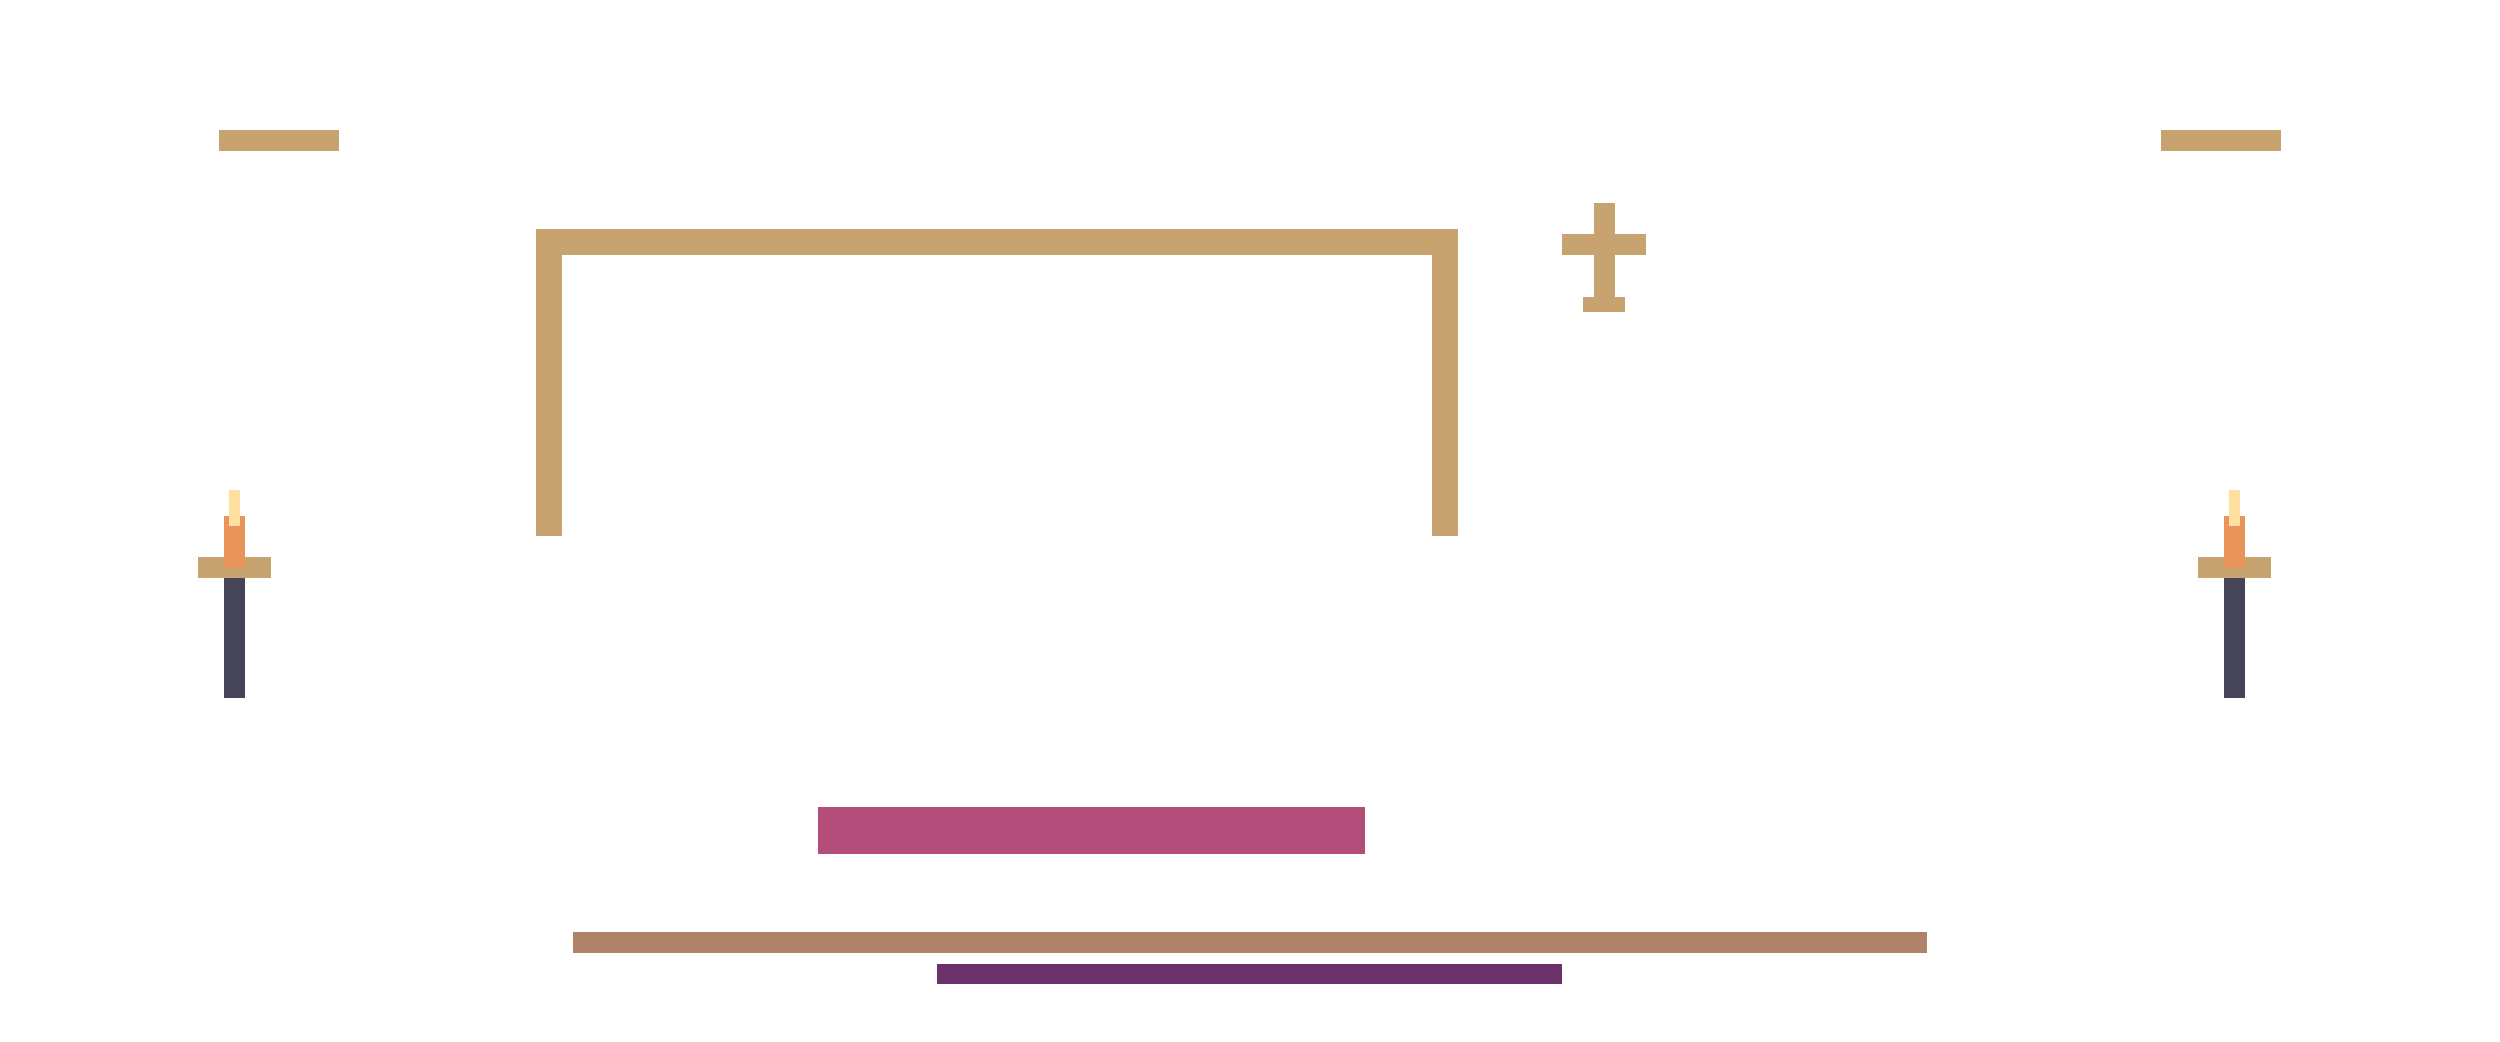
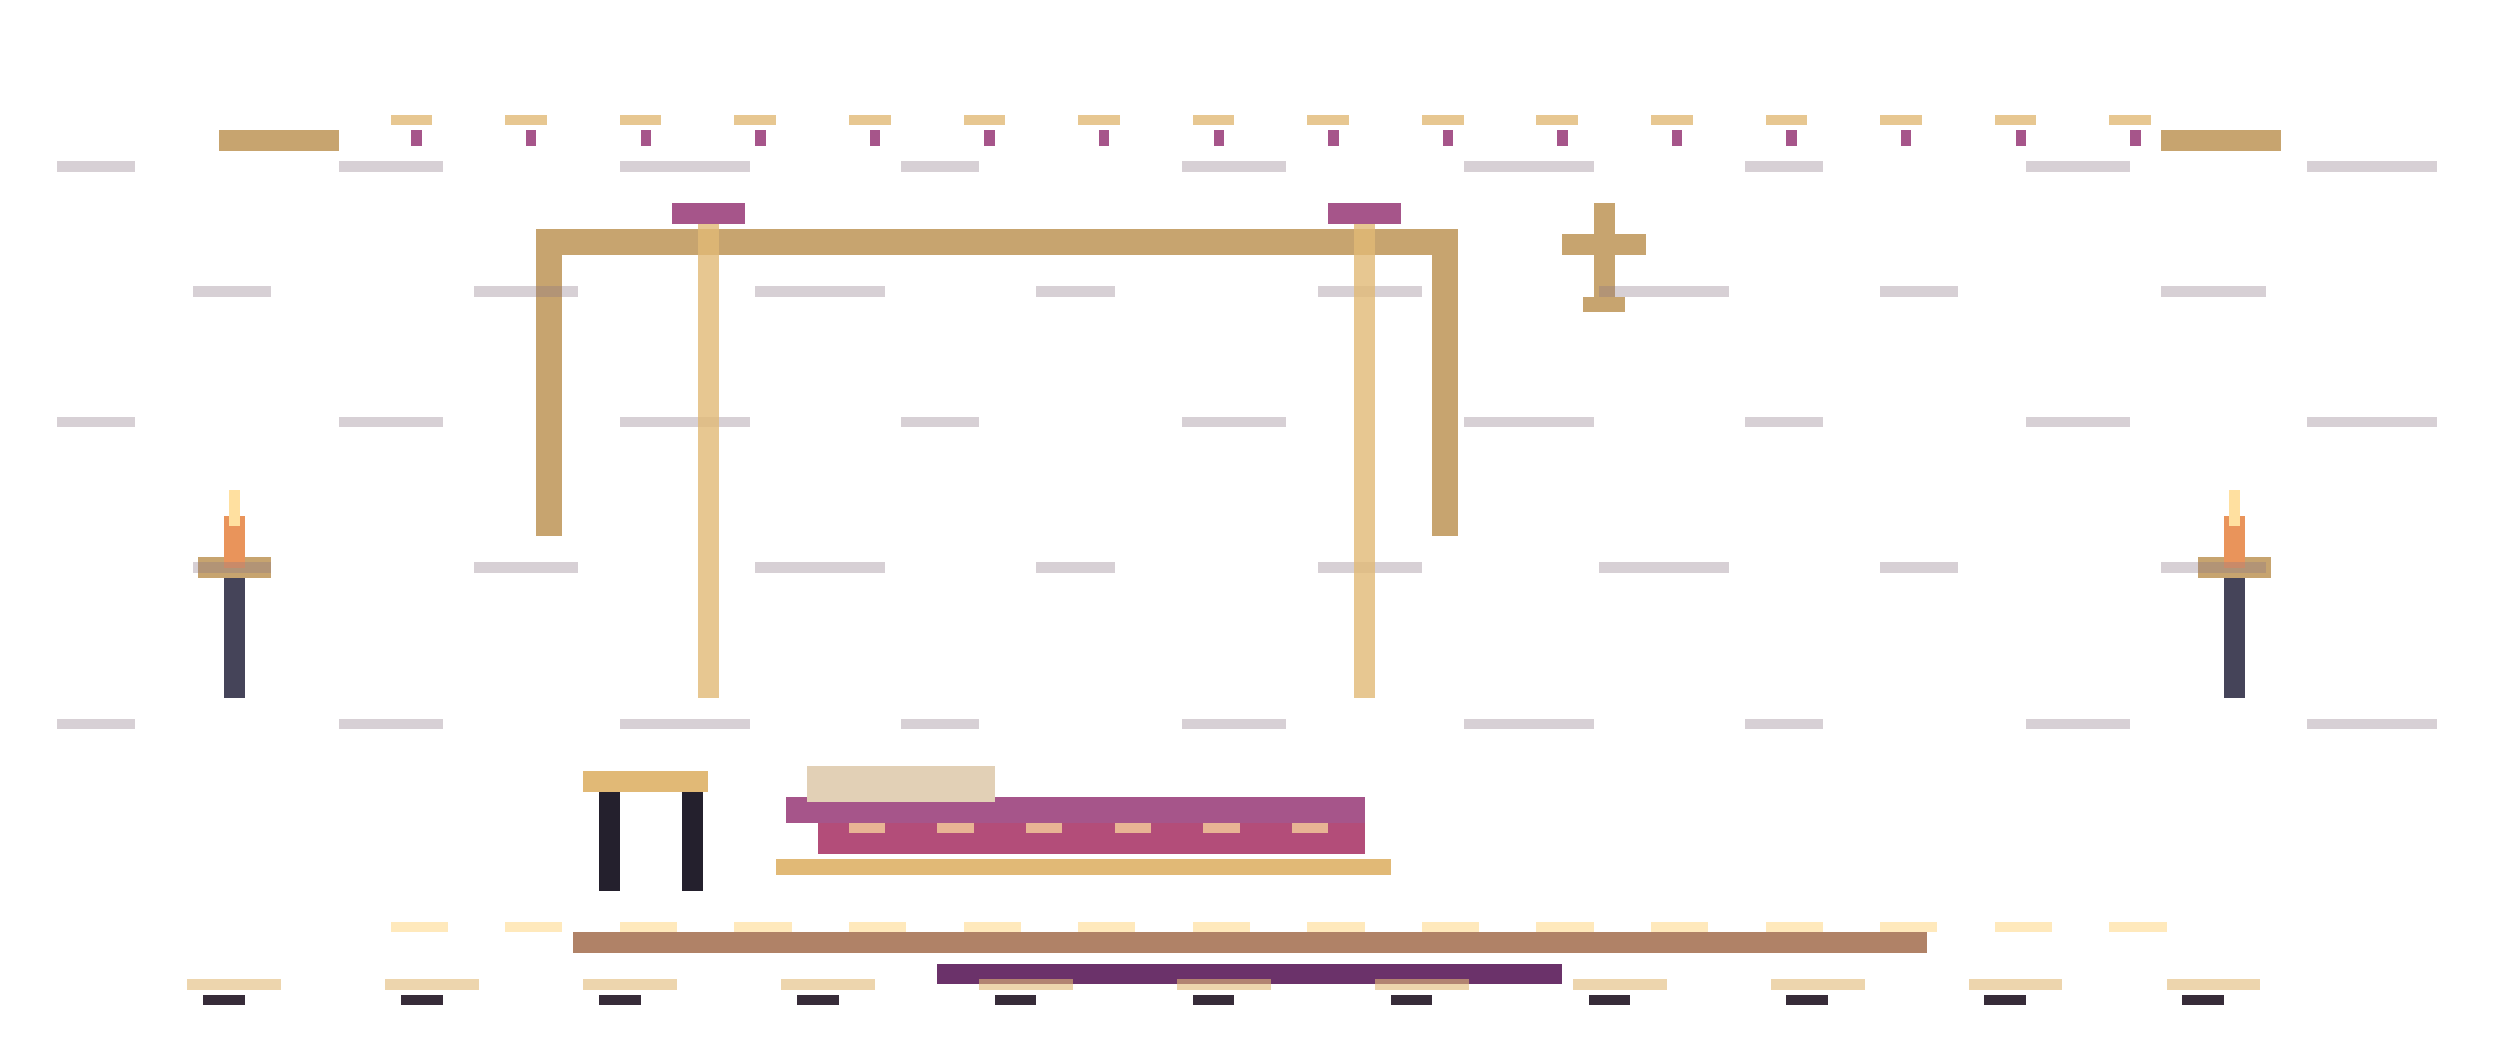
<svg xmlns="http://www.w3.org/2000/svg" viewBox="0 0 480 200" shape-rendering="crispEdges">
  <path d="M42 25h23v4H42zM415 25h23v4h-23z" fill="#c7a46f" />
  <rect x="110" y="179" width="260" height="4" fill="#b08267" />
  <rect x="180" y="185" width="120" height="4" fill="#6b326a" />
  <path d="M103 44h177v5H103zM103 49h5v54h-5zM275 49h5v54h-5z" fill="#c7a46f" />
  <rect x="157" y="155" width="105" height="9" fill="#b34d79" />
  <rect x="306" y="39" width="4" height="18" fill="#c7a46f" />
  <rect x="300" y="45" width="16" height="4" fill="#c7a46f" />
  <rect x="304" y="57" width="8" height="3" fill="#c7a46f" />
  <rect x="43" y="107" width="4" height="27" fill="#454459" />
  <rect x="38" y="107" width="14" height="4" fill="#c7a46f" />
  <rect x="43" y="99" width="4" height="10" fill="#e9945b" />
  <rect x="44" y="94" width="2" height="7" fill="#ffe0a0" />
  <rect x="427" y="107" width="4" height="27" fill="#454459" />
  <rect x="422" y="107" width="14" height="4" fill="#c7a46f" />
  <rect x="427" y="99" width="4" height="10" fill="#e9945b" />
  <rect x="428" y="94" width="2" height="7" fill="#ffe0a0" />
+   <rect x="11" y="31" width="15" height="2" fill="#8b7583" opacity=".34" />
+   <rect x="65" y="31" width="20" height="2" fill="#8b7583" opacity=".34" />
+   <rect x="119" y="31" width="25" height="2" fill="#8b7583" opacity=".34" />
+   <rect x="173" y="31" width="15" height="2" fill="#8b7583" opacity=".34" />
+   <rect x="227" y="31" width="20" height="2" fill="#8b7583" opacity=".34" />
+   <rect x="281" y="31" width="25" height="2" fill="#8b7583" opacity=".34" />
+   <rect x="335" y="31" width="15" height="2" fill="#8b7583" opacity=".34" />
+   <rect x="389" y="31" width="20" height="2" fill="#8b7583" opacity=".34" />
+   <rect x="443" y="31" width="25" height="2" fill="#8b7583" opacity=".34" />
+   <rect x="37" y="55" width="15" height="2" fill="#8b7583" opacity=".34" />
+   <rect x="91" y="55" width="20" height="2" fill="#8b7583" opacity=".34" />
+   <rect x="145" y="55" width="25" height="2" fill="#8b7583" opacity=".34" />
+   <rect x="199" y="55" width="15" height="2" fill="#8b7583" opacity=".34" />
+   <rect x="253" y="55" width="20" height="2" fill="#8b7583" opacity=".34" />
+   <rect x="307" y="55" width="25" height="2" fill="#8b7583" opacity=".34" />
+   <rect x="361" y="55" width="15" height="2" fill="#8b7583" opacity=".34" />
+   <rect x="415" y="55" width="20" height="2" fill="#8b7583" opacity=".34" />
+   <rect x="11" y="80" width="15" height="2" fill="#8b7583" opacity=".34" />
+   <rect x="65" y="80" width="20" height="2" fill="#8b7583" opacity=".34" />
+   <rect x="119" y="80" width="25" height="2" fill="#8b7583" opacity=".34" />
+   <rect x="173" y="80" width="15" height="2" fill="#8b7583" opacity=".34" />
+   <rect x="227" y="80" width="20" height="2" fill="#8b7583" opacity=".34" />
+   <rect x="281" y="80" width="25" height="2" fill="#8b7583" opacity=".34" />
+   <rect x="335" y="80" width="15" height="2" fill="#8b7583" opacity=".34" />
+   <rect x="389" y="80" width="20" height="2" fill="#8b7583" opacity=".34" />
+   <rect x="443" y="80" width="25" height="2" fill="#8b7583" opacity=".34" />
+   <rect x="37" y="108" width="15" height="2" fill="#8b7583" opacity=".34" />
+   <rect x="91" y="108" width="20" height="2" fill="#8b7583" opacity=".34" />
+   <rect x="145" y="108" width="25" height="2" fill="#8b7583" opacity=".34" />
+   <rect x="199" y="108" width="15" height="2" fill="#8b7583" opacity=".34" />
+   <rect x="253" y="108" width="20" height="2" fill="#8b7583" opacity=".34" />
+   <rect x="307" y="108" width="25" height="2" fill="#8b7583" opacity=".34" />
+   <rect x="361" y="108" width="15" height="2" fill="#8b7583" opacity=".34" />
+   <rect x="415" y="108" width="20" height="2" fill="#8b7583" opacity=".34" />
+   <rect x="11" y="138" width="15" height="2" fill="#8b7583" opacity=".34" />
+   <rect x="65" y="138" width="20" height="2" fill="#8b7583" opacity=".34" />
+   <rect x="119" y="138" width="25" height="2" fill="#8b7583" opacity=".34" />
+   <rect x="173" y="138" width="15" height="2" fill="#8b7583" opacity=".34" />
+   <rect x="227" y="138" width="20" height="2" fill="#8b7583" opacity=".34" />
+   <rect x="281" y="138" width="25" height="2" fill="#8b7583" opacity=".34" />
+   <rect x="335" y="138" width="15" height="2" fill="#8b7583" opacity=".34" />
+   <rect x="389" y="138" width="20" height="2" fill="#8b7583" opacity=".34" />
+   <rect x="443" y="138" width="25" height="2" fill="#8b7583" opacity=".34" />
+   <rect x="36" y="188" width="18" height="2" fill="#e1b976" opacity=".6" />
+   <rect x="39" y="191" width="8" height="2" fill="#372c39" />
+   <rect x="74" y="188" width="18" height="2" fill="#e1b976" opacity=".6" />
+   <rect x="77" y="191" width="8" height="2" fill="#372c39" />
+   <rect x="112" y="188" width="18" height="2" fill="#e1b976" opacity=".6" />
+   <rect x="115" y="191" width="8" height="2" fill="#372c39" />
+   <rect x="150" y="188" width="18" height="2" fill="#e1b976" opacity=".6" />
+   <rect x="153" y="191" width="8" height="2" fill="#372c39" />
+   <rect x="188" y="188" width="18" height="2" fill="#e1b976" opacity=".6" />
+   <rect x="191" y="191" width="8" height="2" fill="#372c39" />
+   <rect x="226" y="188" width="18" height="2" fill="#e1b976" opacity=".6" />
+   <rect x="229" y="191" width="8" height="2" fill="#372c39" />
+   <rect x="264" y="188" width="18" height="2" fill="#e1b976" opacity=".6" />
+   <rect x="267" y="191" width="8" height="2" fill="#372c39" />
+   <rect x="302" y="188" width="18" height="2" fill="#e1b976" opacity=".6" />
+   <rect x="305" y="191" width="8" height="2" fill="#372c39" />
+   <rect x="340" y="188" width="18" height="2" fill="#e1b976" opacity=".6" />
+   <rect x="343" y="191" width="8" height="2" fill="#372c39" />
+   <rect x="378" y="188" width="18" height="2" fill="#e1b976" opacity=".6" />
+   <rect x="381" y="191" width="8" height="2" fill="#372c39" />
+   <rect x="416" y="188" width="18" height="2" fill="#e1b976" opacity=".6" />
+   <rect x="419" y="191" width="8" height="2" fill="#372c39" />
+   <rect x="151" y="153" width="111" height="5" fill="#a6558a" />
+   <rect x="155" y="147" width="36" height="7" fill="#e2d0b6" />
+   <rect x="149" y="165" width="118" height="3" fill="#e1b976" />
+   <rect x="112" y="148" width="24" height="4" fill="#e1b976" />
+   <rect x="115" y="152" width="4" height="19" fill="#24202d" />
+   <rect x="131" y="152" width="4" height="19" fill="#24202d" />
+   <rect x="134" y="43" width="4" height="91" fill="#e1b976" opacity=".8" />
+   <rect x="129" y="39" width="14" height="4" fill="#a6558a" />
+   <rect x="260" y="43" width="4" height="91" fill="#e1b976" opacity=".8" />
+   <rect x="255" y="39" width="14" height="4" fill="#a6558a" />
+   <rect x="163" y="158" width="7" height="2" fill="#ffe0a0" opacity=".7" />
+   <rect x="180" y="158" width="7" height="2" fill="#ffe0a0" opacity=".7" />
+   <rect x="197" y="158" width="7" height="2" fill="#ffe0a0" opacity=".7" />
+   <rect x="214" y="158" width="7" height="2" fill="#ffe0a0" opacity=".7" />
+   <rect x="231" y="158" width="7" height="2" fill="#ffe0a0" opacity=".7" />
+   <rect x="248" y="158" width="7" height="2" fill="#ffe0a0" opacity=".7" />
+   <rect x="75" y="22" width="8" height="2" fill="#e1b976" opacity=".8" />
+   <rect x="79" y="25" width="2" height="3" fill="#a6558a" />
+   <rect x="75" y="177" width="11" height="2" fill="#ffe0a0" opacity=".7" />
+   <rect x="97" y="22" width="8" height="2" fill="#e1b976" opacity=".8" />
+   <rect x="101" y="25" width="2" height="3" fill="#a6558a" />
+   <rect x="97" y="177" width="11" height="2" fill="#ffe0a0" opacity=".7" />
+   <rect x="119" y="22" width="8" height="2" fill="#e1b976" opacity=".8" />
+   <rect x="123" y="25" width="2" height="3" fill="#a6558a" />
+   <rect x="119" y="177" width="11" height="2" fill="#ffe0a0" opacity=".7" />
+   <rect x="141" y="22" width="8" height="2" fill="#e1b976" opacity=".8" />
+   <rect x="145" y="25" width="2" height="3" fill="#a6558a" />
+   <rect x="141" y="177" width="11" height="2" fill="#ffe0a0" opacity=".7" />
+   <rect x="163" y="22" width="8" height="2" fill="#e1b976" opacity=".8" />
+   <rect x="167" y="25" width="2" height="3" fill="#a6558a" />
+   <rect x="163" y="177" width="11" height="2" fill="#ffe0a0" opacity=".7" />
+   <rect x="185" y="22" width="8" height="2" fill="#e1b976" opacity=".8" />
+   <rect x="189" y="25" width="2" height="3" fill="#a6558a" />
+   <rect x="185" y="177" width="11" height="2" fill="#ffe0a0" opacity=".7" />
+   <rect x="207" y="22" width="8" height="2" fill="#e1b976" opacity=".8" />
+   <rect x="211" y="25" width="2" height="3" fill="#a6558a" />
+   <rect x="207" y="177" width="11" height="2" fill="#ffe0a0" opacity=".7" />
+   <rect x="229" y="22" width="8" height="2" fill="#e1b976" opacity=".8" />
+   <rect x="233" y="25" width="2" height="3" fill="#a6558a" />
+   <rect x="229" y="177" width="11" height="2" fill="#ffe0a0" opacity=".7" />
+   <rect x="251" y="22" width="8" height="2" fill="#e1b976" opacity=".8" />
+   <rect x="255" y="25" width="2" height="3" fill="#a6558a" />
+   <rect x="251" y="177" width="11" height="2" fill="#ffe0a0" opacity=".7" />
+   <rect x="273" y="22" width="8" height="2" fill="#e1b976" opacity=".8" />
+   <rect x="277" y="25" width="2" height="3" fill="#a6558a" />
+   <rect x="273" y="177" width="11" height="2" fill="#ffe0a0" opacity=".7" />
+   <rect x="295" y="22" width="8" height="2" fill="#e1b976" opacity=".8" />
+   <rect x="299" y="25" width="2" height="3" fill="#a6558a" />
+   <rect x="295" y="177" width="11" height="2" fill="#ffe0a0" opacity=".7" />
+   <rect x="317" y="22" width="8" height="2" fill="#e1b976" opacity=".8" />
+   <rect x="321" y="25" width="2" height="3" fill="#a6558a" />
+   <rect x="317" y="177" width="11" height="2" fill="#ffe0a0" opacity=".7" />
+   <rect x="339" y="22" width="8" height="2" fill="#e1b976" opacity=".8" />
+   <rect x="343" y="25" width="2" height="3" fill="#a6558a" />
+   <rect x="339" y="177" width="11" height="2" fill="#ffe0a0" opacity=".7" />
+   <rect x="361" y="22" width="8" height="2" fill="#e1b976" opacity=".8" />
+   <rect x="365" y="25" width="2" height="3" fill="#a6558a" />
+   <rect x="361" y="177" width="11" height="2" fill="#ffe0a0" opacity=".7" />
+   <rect x="383" y="22" width="8" height="2" fill="#e1b976" opacity=".8" />
+   <rect x="387" y="25" width="2" height="3" fill="#a6558a" />
+   <rect x="383" y="177" width="11" height="2" fill="#ffe0a0" opacity=".7" />
+   <rect x="405" y="22" width="8" height="2" fill="#e1b976" opacity=".8" />
+   <rect x="409" y="25" width="2" height="3" fill="#a6558a" />
+   <rect x="405" y="177" width="11" height="2" fill="#ffe0a0" opacity=".7" />
</svg>
